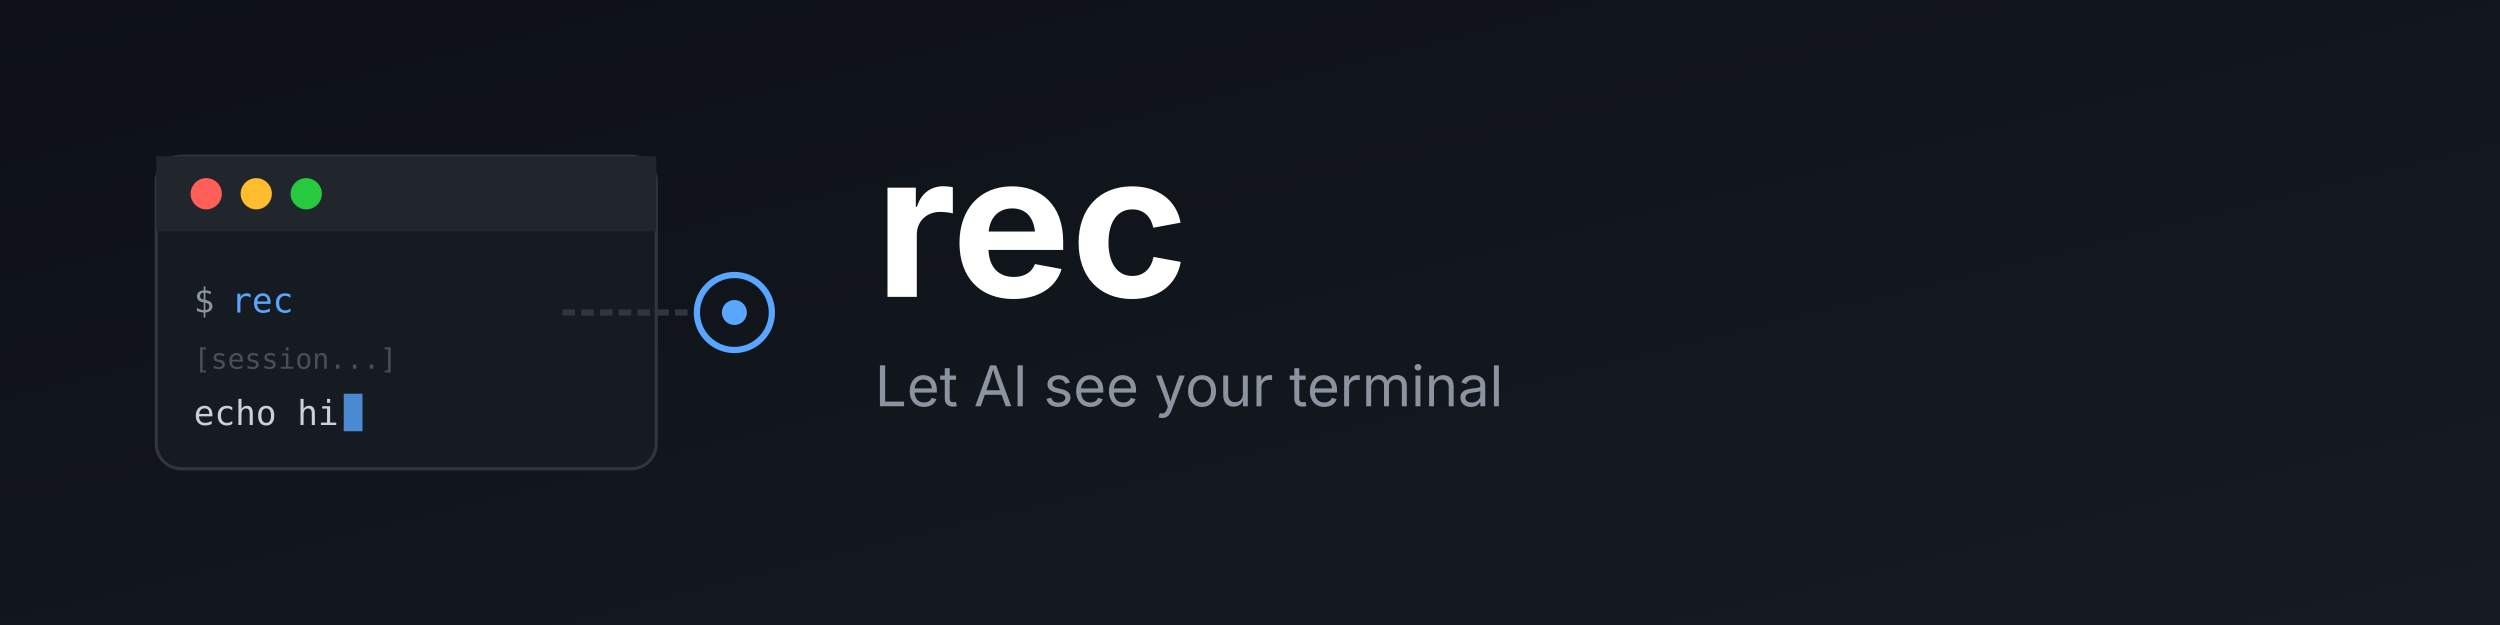
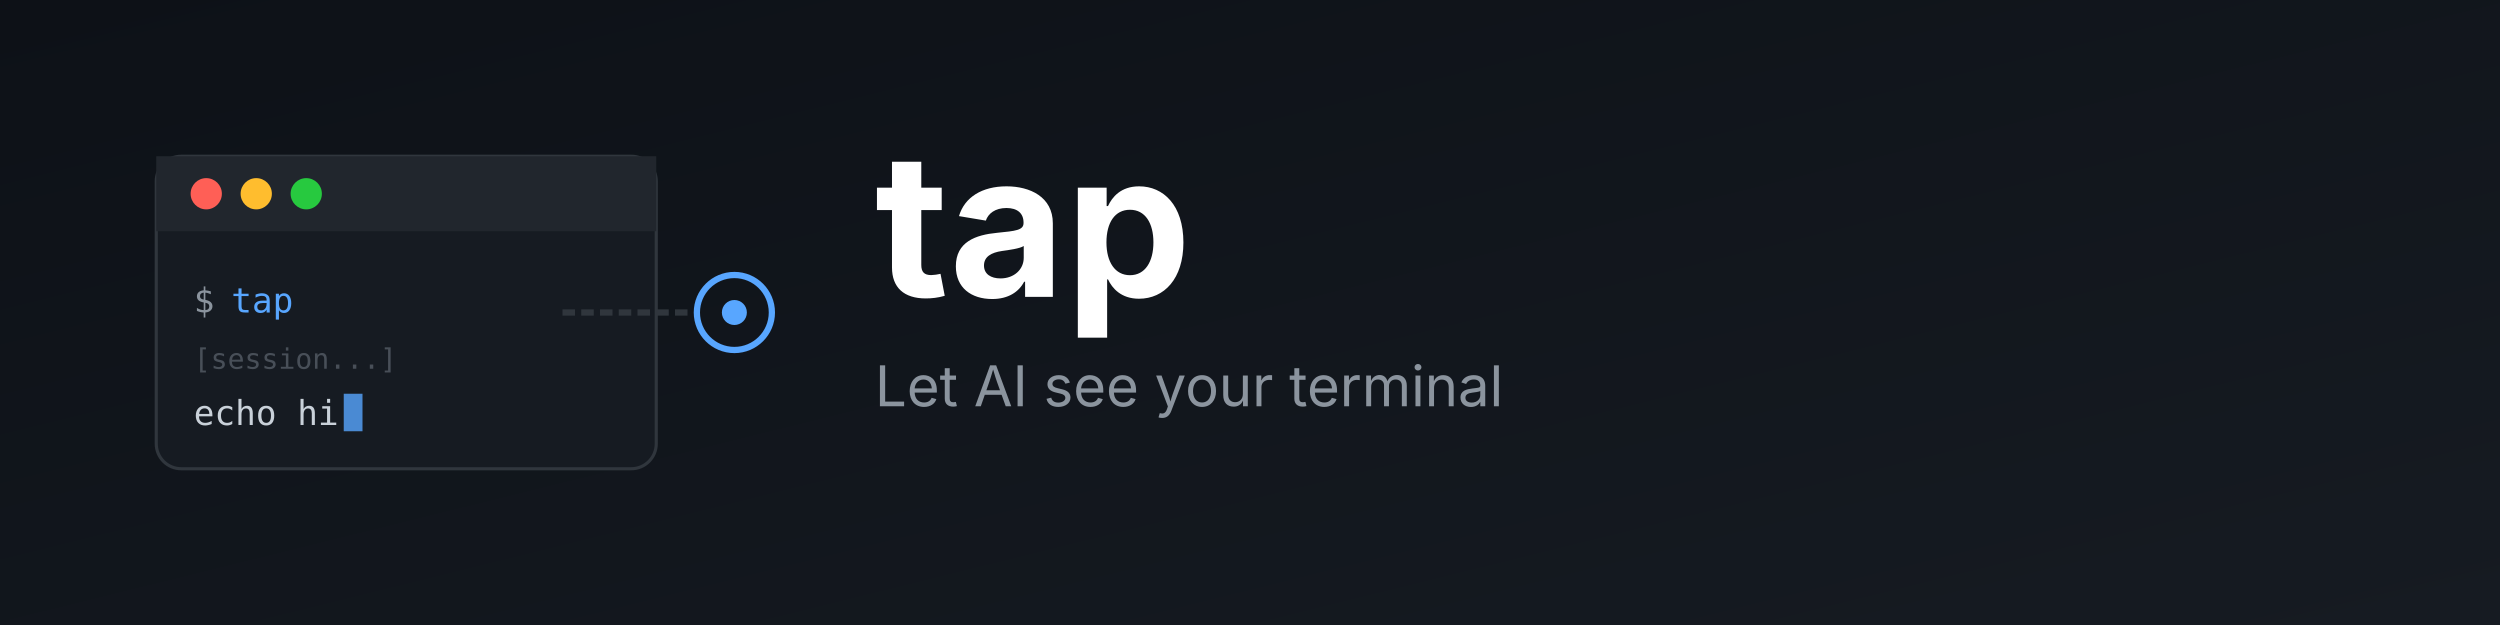
<svg xmlns="http://www.w3.org/2000/svg" viewBox="0 0 800 200">
  <defs>
    <linearGradient id="bg" x1="0%" y1="0%" x2="100%" y2="100%">
      <stop offset="0%" style="stop-color:#0d1117" />
      <stop offset="100%" style="stop-color:#161b22" />
    </linearGradient>
  </defs>
  <rect width="800" height="200" fill="url(#bg)" />
  <g transform="translate(50, 50)">
    <rect width="160" height="100" fill="#161b22" rx="8" stroke="#30363d" stroke-width="1" />
    <rect width="160" height="24" fill="#21262d" rx="8 8 0 0" />
    <circle cx="16" cy="12" r="5" fill="#ff5f56" />
    <circle cx="32" cy="12" r="5" fill="#ffbd2e" />
    <circle cx="48" cy="12" r="5" fill="#27c93f" />
    <text x="12" y="50" font-family="SF Mono, Monaco, monospace" font-size="11" fill="#8b949e">$</text>
-     <text x="24" y="50" font-family="SF Mono, Monaco, monospace" font-size="11" fill="#58a6ff">rec</text>
+     <text x="24" y="50" font-family="SF Mono, Monaco, monospace" font-size="11" fill="#58a6ff">tap</text>
    <text x="12" y="68" font-family="SF Mono, Monaco, monospace" font-size="9" fill="#484f58">[session...]</text>
    <text x="12" y="86" font-family="SF Mono, Monaco, monospace" font-size="11" fill="#c9d1d9">echo hi</text>
    <rect x="60" y="76" width="6" height="12" fill="#58a6ff" opacity="0.8">
      <animate attributeName="opacity" values="0.8;0;0.8" dur="1s" repeatCount="indefinite" />
    </rect>
  </g>
  <g transform="translate(180, 100)">
    <line x1="0" y1="0" x2="40" y2="0" stroke="#30363d" stroke-width="2" stroke-dasharray="4 2" />
    <circle cx="55" cy="0" r="12" fill="none" stroke="#58a6ff" stroke-width="2">
      <animate attributeName="stroke-opacity" values="1;0.3;1" dur="2s" repeatCount="indefinite" />
    </circle>
    <circle cx="55" cy="0" r="4" fill="#58a6ff" />
  </g>
-   <text x="280" y="95" font-family="system-ui, -apple-system, sans-serif" font-size="64" font-weight="700" fill="#ffffff">rec</text>
+   <text x="280" y="95" font-family="system-ui, -apple-system, sans-serif" font-size="64" font-weight="700" fill="#ffffff">tap</text>
  <text x="280" y="130" font-family="system-ui, -apple-system, sans-serif" font-size="18" fill="#8b949e">Let AI see your terminal</text>
</svg>
